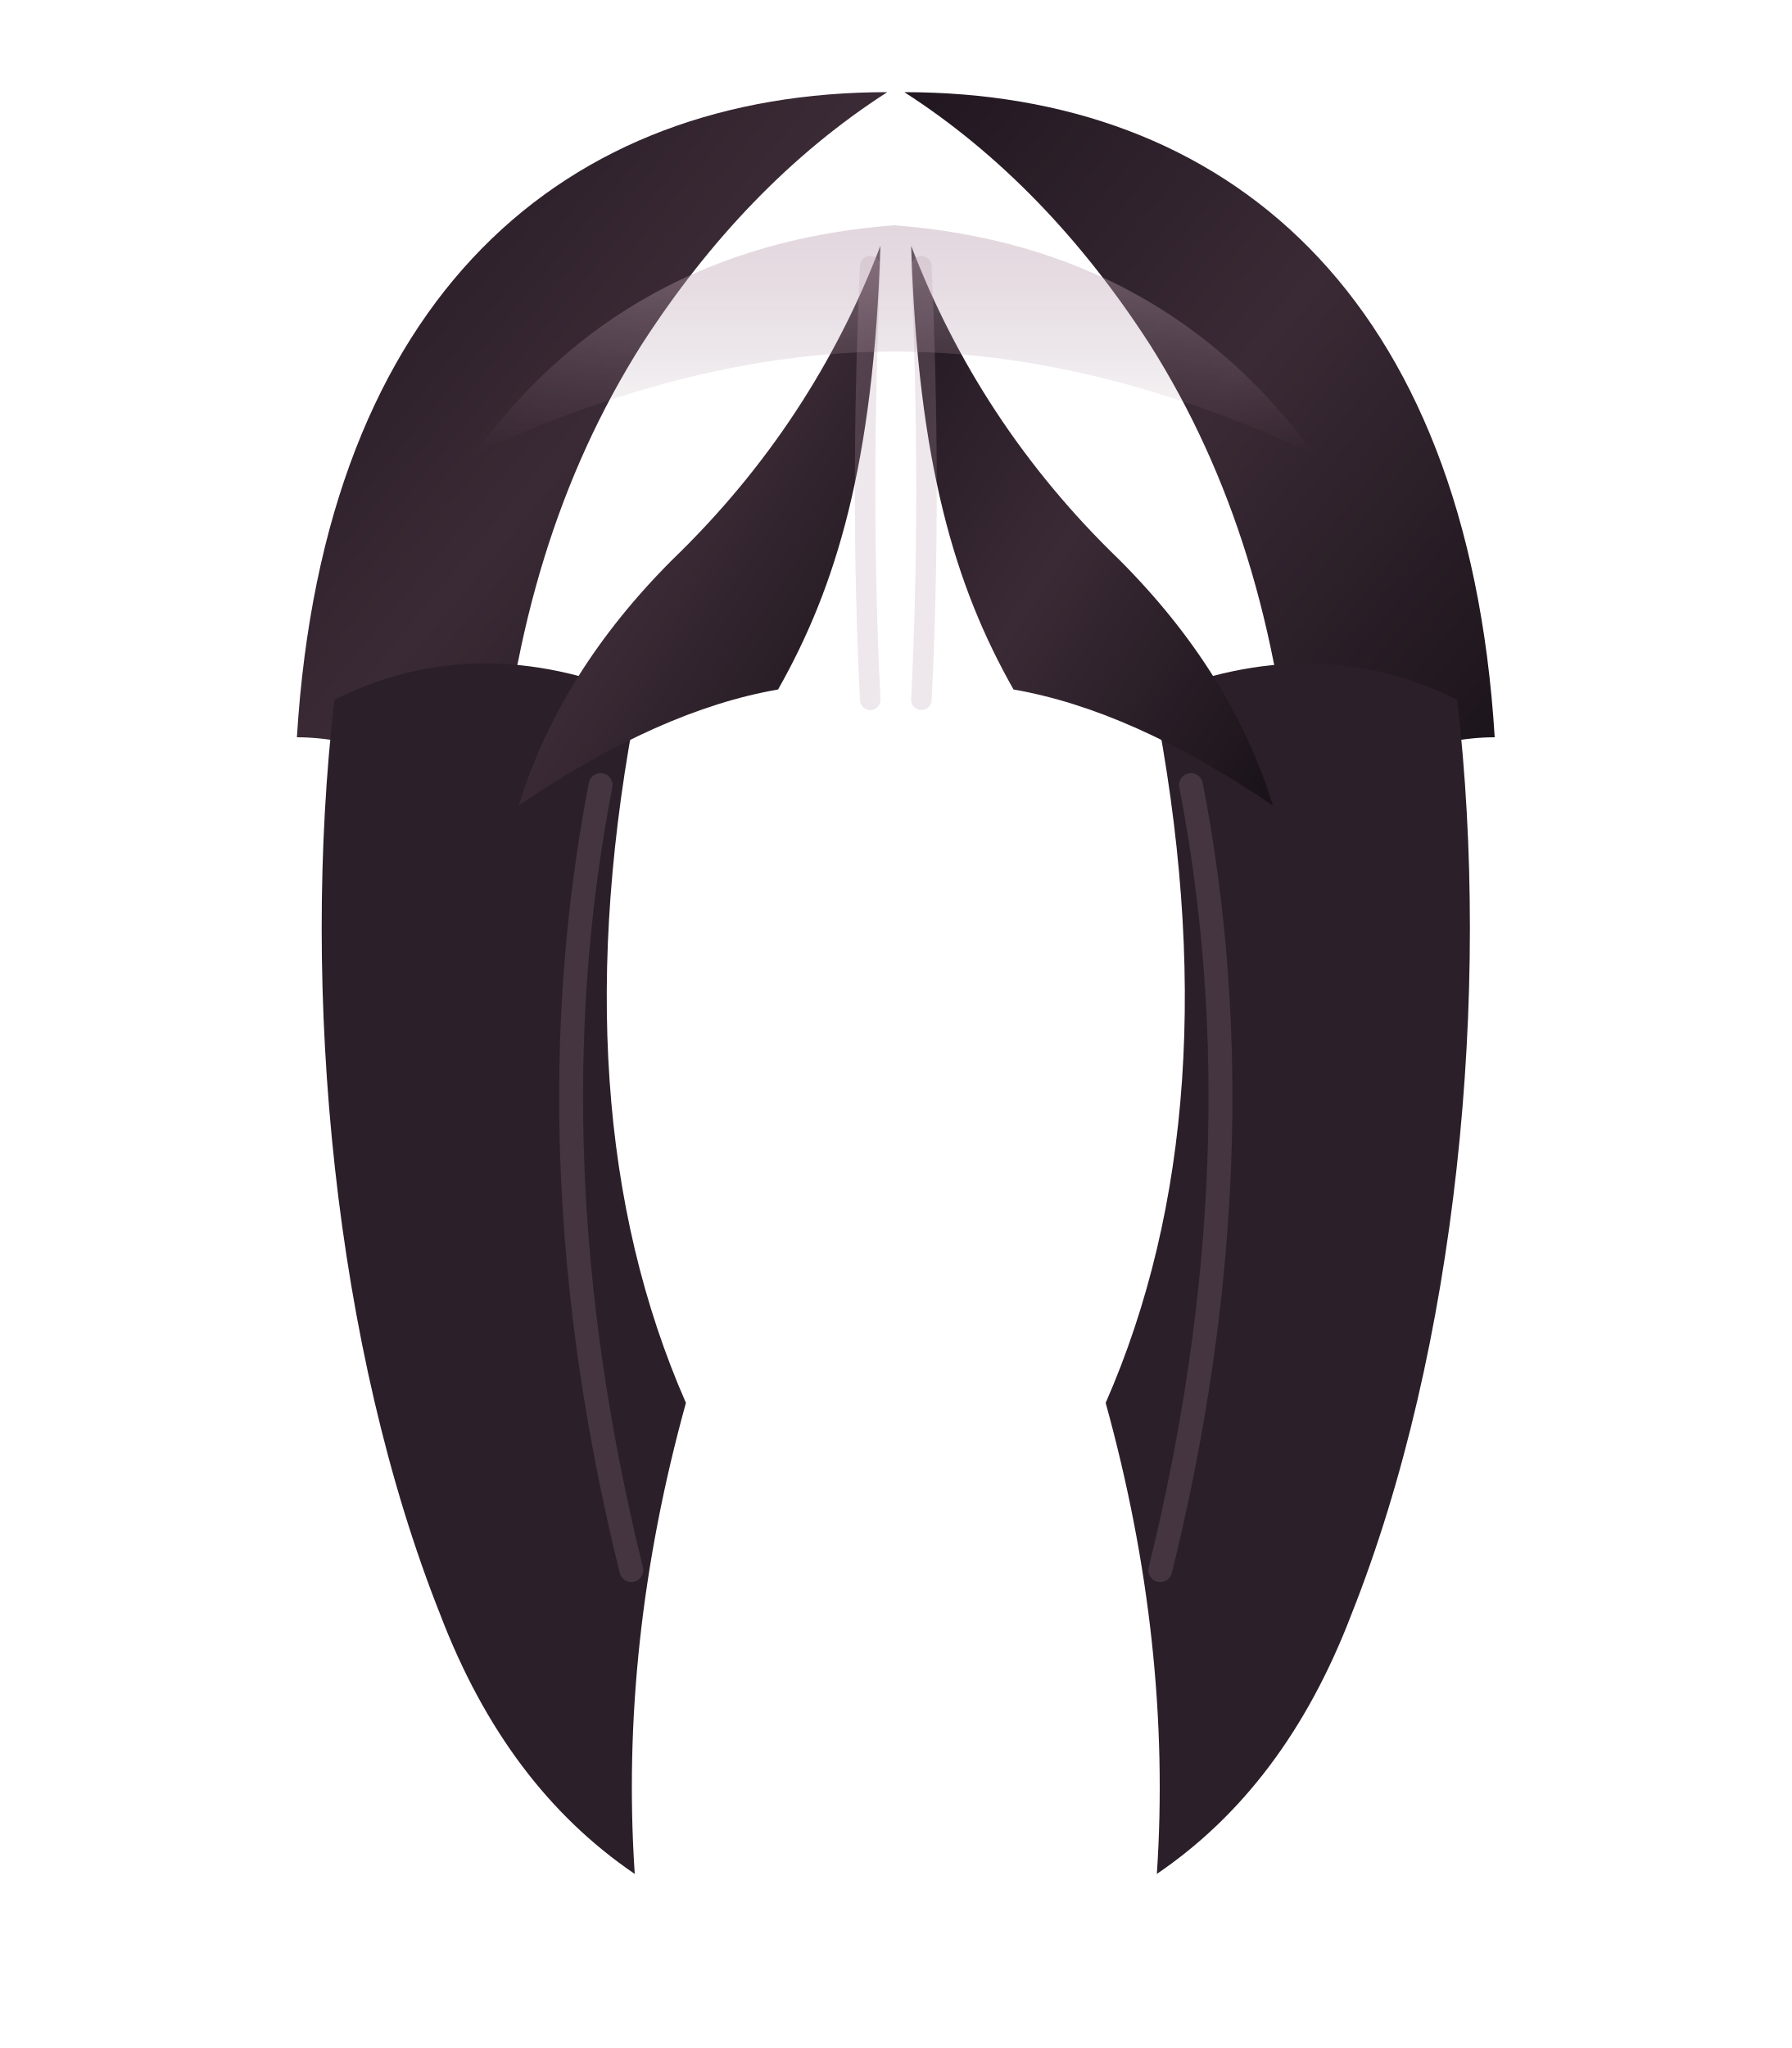
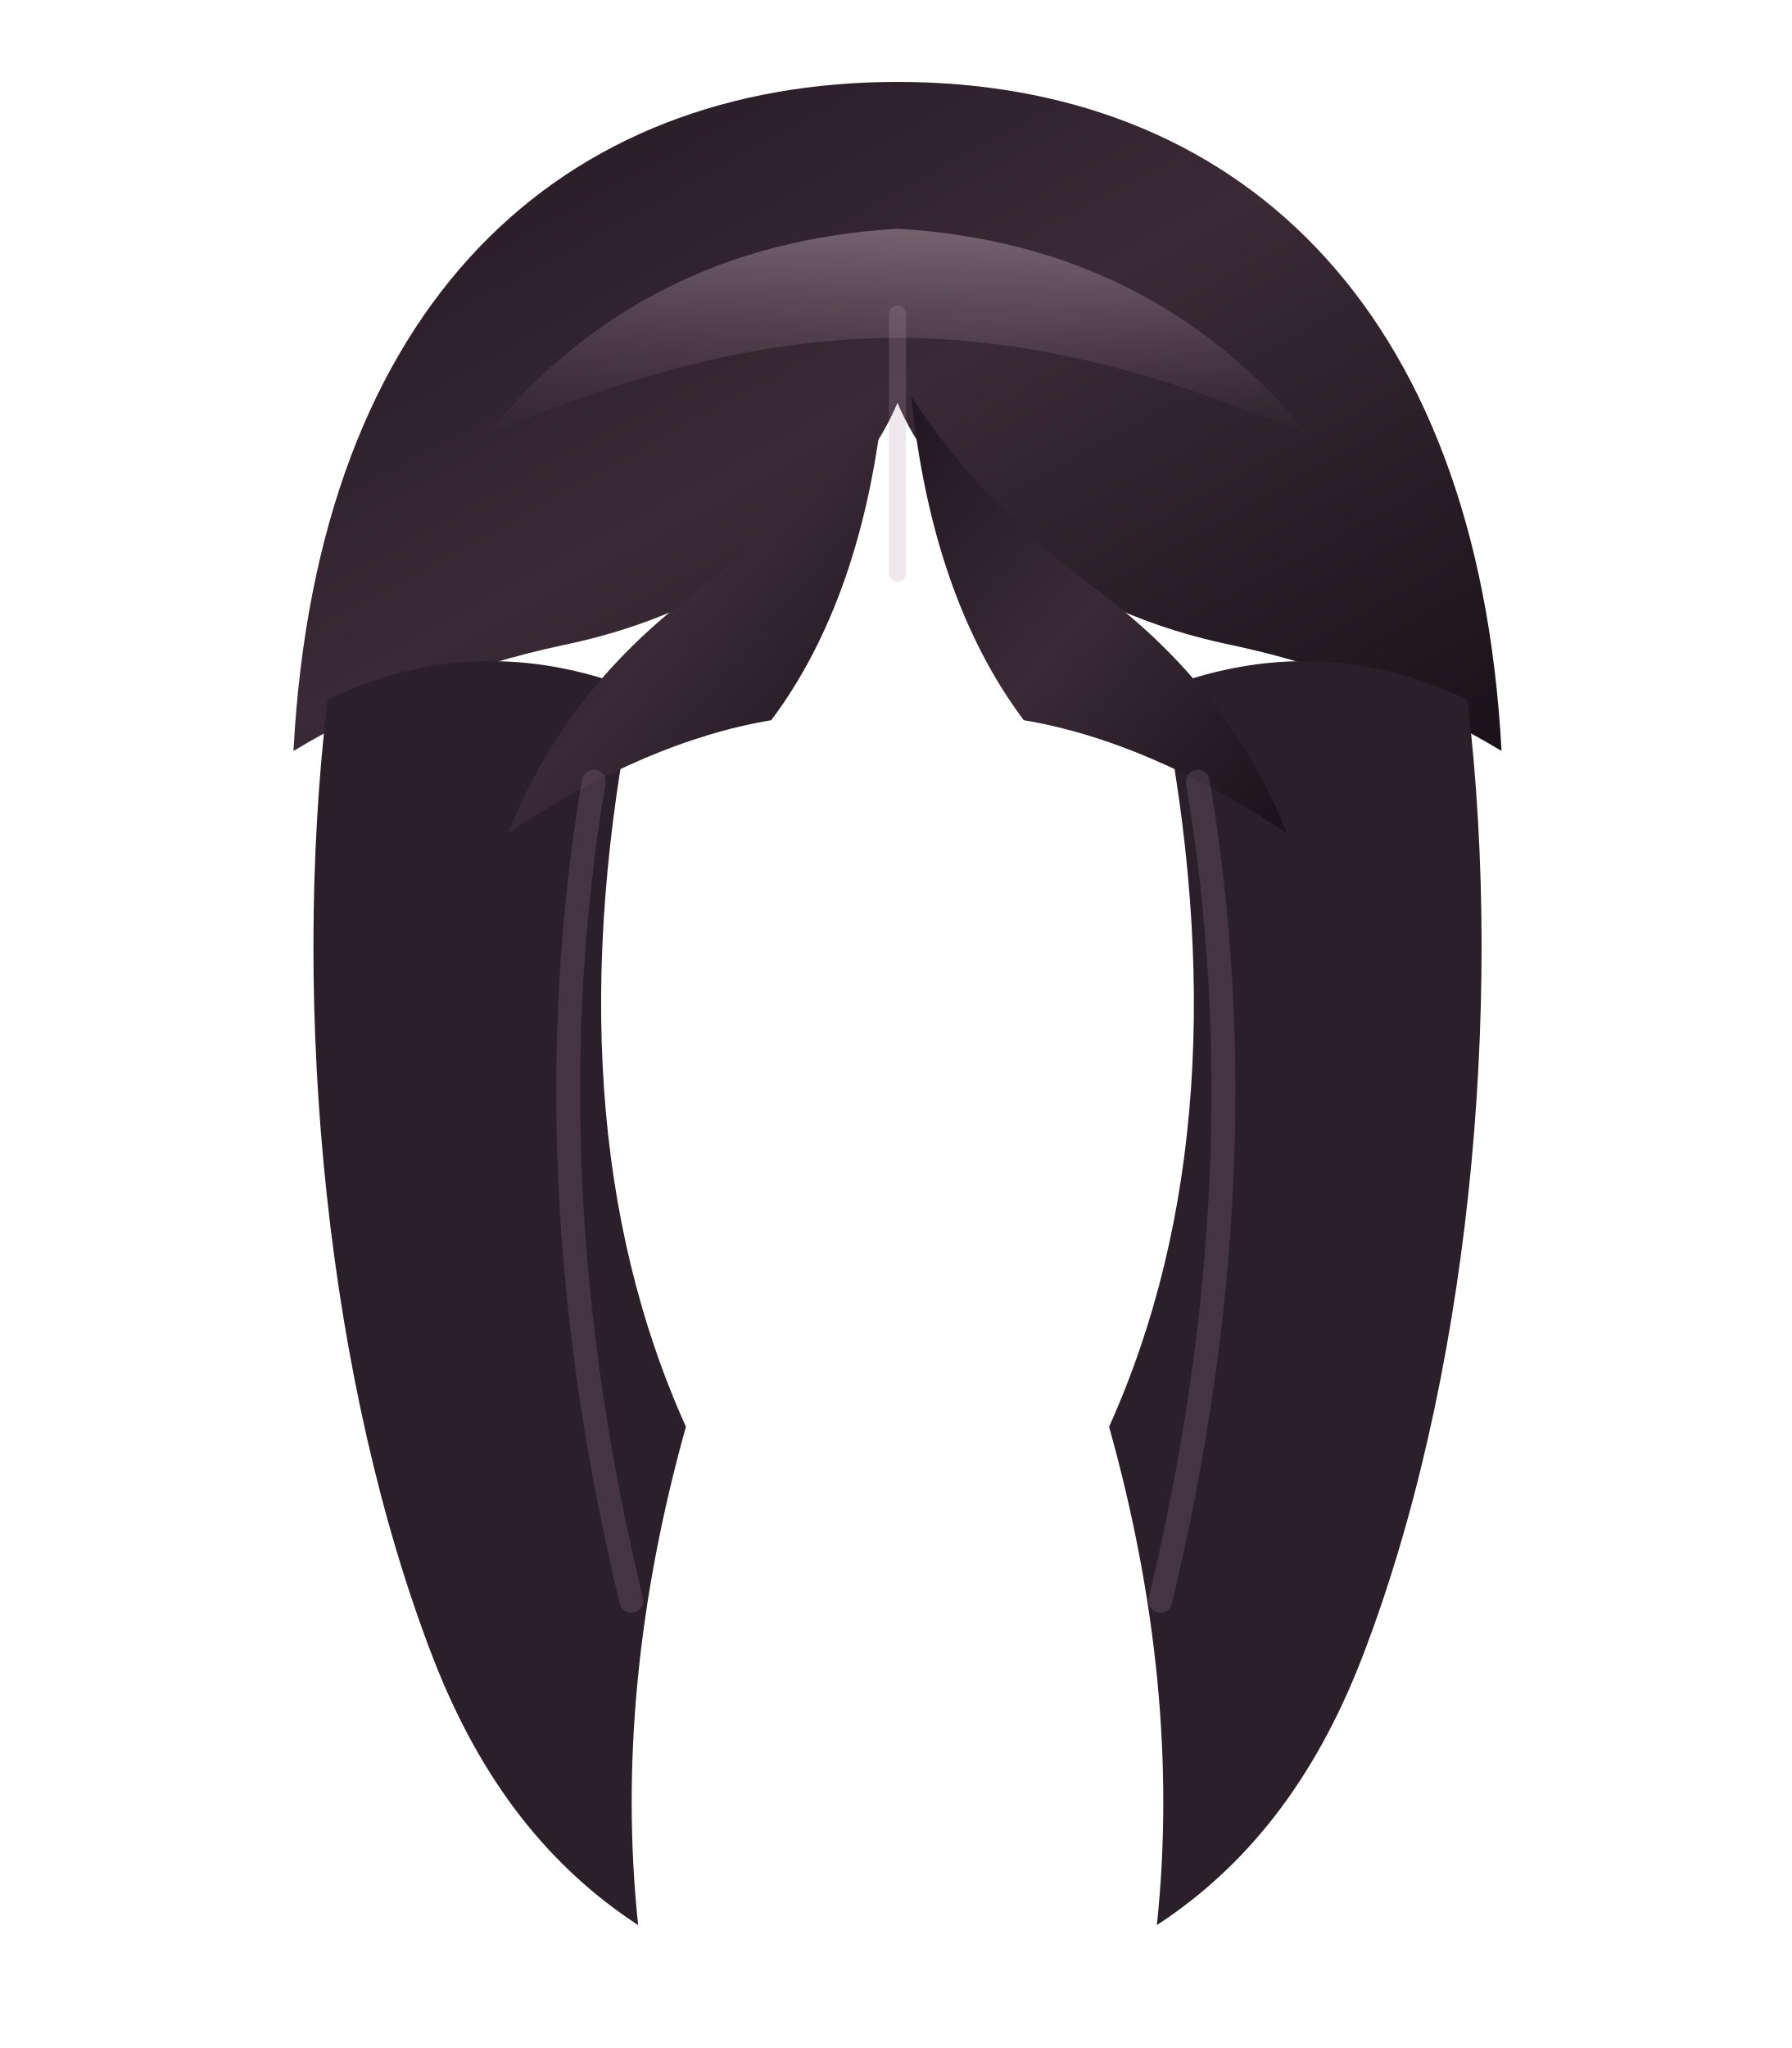
<svg xmlns="http://www.w3.org/2000/svg" viewBox="0 0 525 600">
  <defs>
    <linearGradient id="hair" x1="0" y1="0" x2="1" y2="1">
      <stop offset="0" stop-color="#211720" />
      <stop offset="0.48" stop-color="#3a2a35" />
      <stop offset="1" stop-color="#191219" />
    </linearGradient>
    <linearGradient id="shine" x1="0" y1="0" x2="0" y2="1">
-       <stop offset="0" stop-color="#c7afbd" stop-opacity=".5" />
+       <stop offset="0" stop-color="#c7afbd" stop-opacity=".44" />
      <stop offset="1" stop-color="#9a7f8f" stop-opacity="0" />
    </linearGradient>
  </defs>
-   <path d="M87 216C95 86 166 27 260 27c-28 18-52 43-72 74-24 38-38 83-42 136-22-14-42-21-59-21Z" fill="url(#hair)" />
-   <path d="M438 216C430 86 359 27 265 27c28 18 52 43 72 74 24 38 38 83 42 136 22-14 42-21 59-21Z" fill="url(#hair)" />
-   <path d="M98 205c-10 86 0 190 31 268 13 34 32 59 57 76-3-45 2-91 15-138-25-57-30-126-14-207-31-13-61-13-89 1Z" fill="#2b1f29" />
-   <path d="M427 205c10 86 0 190-31 268-13 34-32 59-57 76 3-45-2-91-15-138 25-57 30-126 14-207 31-13 61-13 89 1Z" fill="#2b1f29" />
-   <path d="M258 72c-13 34-33 65-61 92-22 22-37 46-45 72 28-19 53-30 76-34 17-30 28-66 30-130Z" fill="url(#hair)" />
-   <path d="M267 72c13 34 33 65 61 92 22 22 37 46 45 72-28-19-53-30-76-34-17-30-28-66-30-130Z" fill="url(#hair)" />
-   <path d="M139 133c29-40 70-63 123-67 53 4 94 27 123 67-43-20-84-30-123-30s-80 10-123 30Z" fill="url(#shine)" />
-   <path d="M255 78c-2 45-2 87 0 127m15-127c2 45 2 87 0 127" fill="none" stroke="#b89cab" stroke-width="6" stroke-linecap="round" opacity=".24" />
-   <path d="M176 230c-14 72-11 149 9 230m164-230c14 72 11 149-9 230" fill="none" stroke="#b79aaa" stroke-width="7" stroke-linecap="round" opacity=".18" />
+   <path d="M86 220C93 88 165 24 263 24s170 64 177 196c-25-15-51-25-79-31-29-6-53-18-72-36-12-11-21-23-26-35-5 12-14 24-26 35-19 18-43 30-72 36-28 6-54 16-79 31Z" fill="url(#hair)" />
+   <path d="M96 205c-11 92 0 201 31 281 14 36 34 61 60 78-5-47 0-96 14-146-27-60-32-132-15-216-31-12-61-11-90 3Z" fill="#2b1f29" />
+   <path d="M430 205c11 92 0 201-31 281-14 36-34 61-60 78 5-47 0-96-14-146 27-60 32-132 15-216 31-12 61-11 90 3Z" fill="#2b1f29" />
+   <path d="M259 116c-14 22-33 41-56 58-25 19-43 42-54 70 27-18 53-29 77-33 18-24 29-56 33-95Z" fill="url(#hair)" />
+   <path d="M267 116c14 22 33 41 56 58 25 19 43 42 54 70-27-18-53-29-77-33-18-24-29-56-33-95Z" fill="url(#hair)" />
+   <path d="M142 128c31-38 71-58 121-61 50 3 90 23 121 61-43-19-83-29-121-29s-78 10-121 29Z" fill="url(#shine)" />
+   <path d="M263 92v76" fill="none" stroke="#b89cab" stroke-width="5" stroke-linecap="round" opacity=".22" />
+   <path d="M174 229c-13 77-9 157 11 240m166-240c13 77 9 157-11 240" fill="none" stroke="#b79aaa" stroke-width="7" stroke-linecap="round" opacity=".18" />
</svg>
